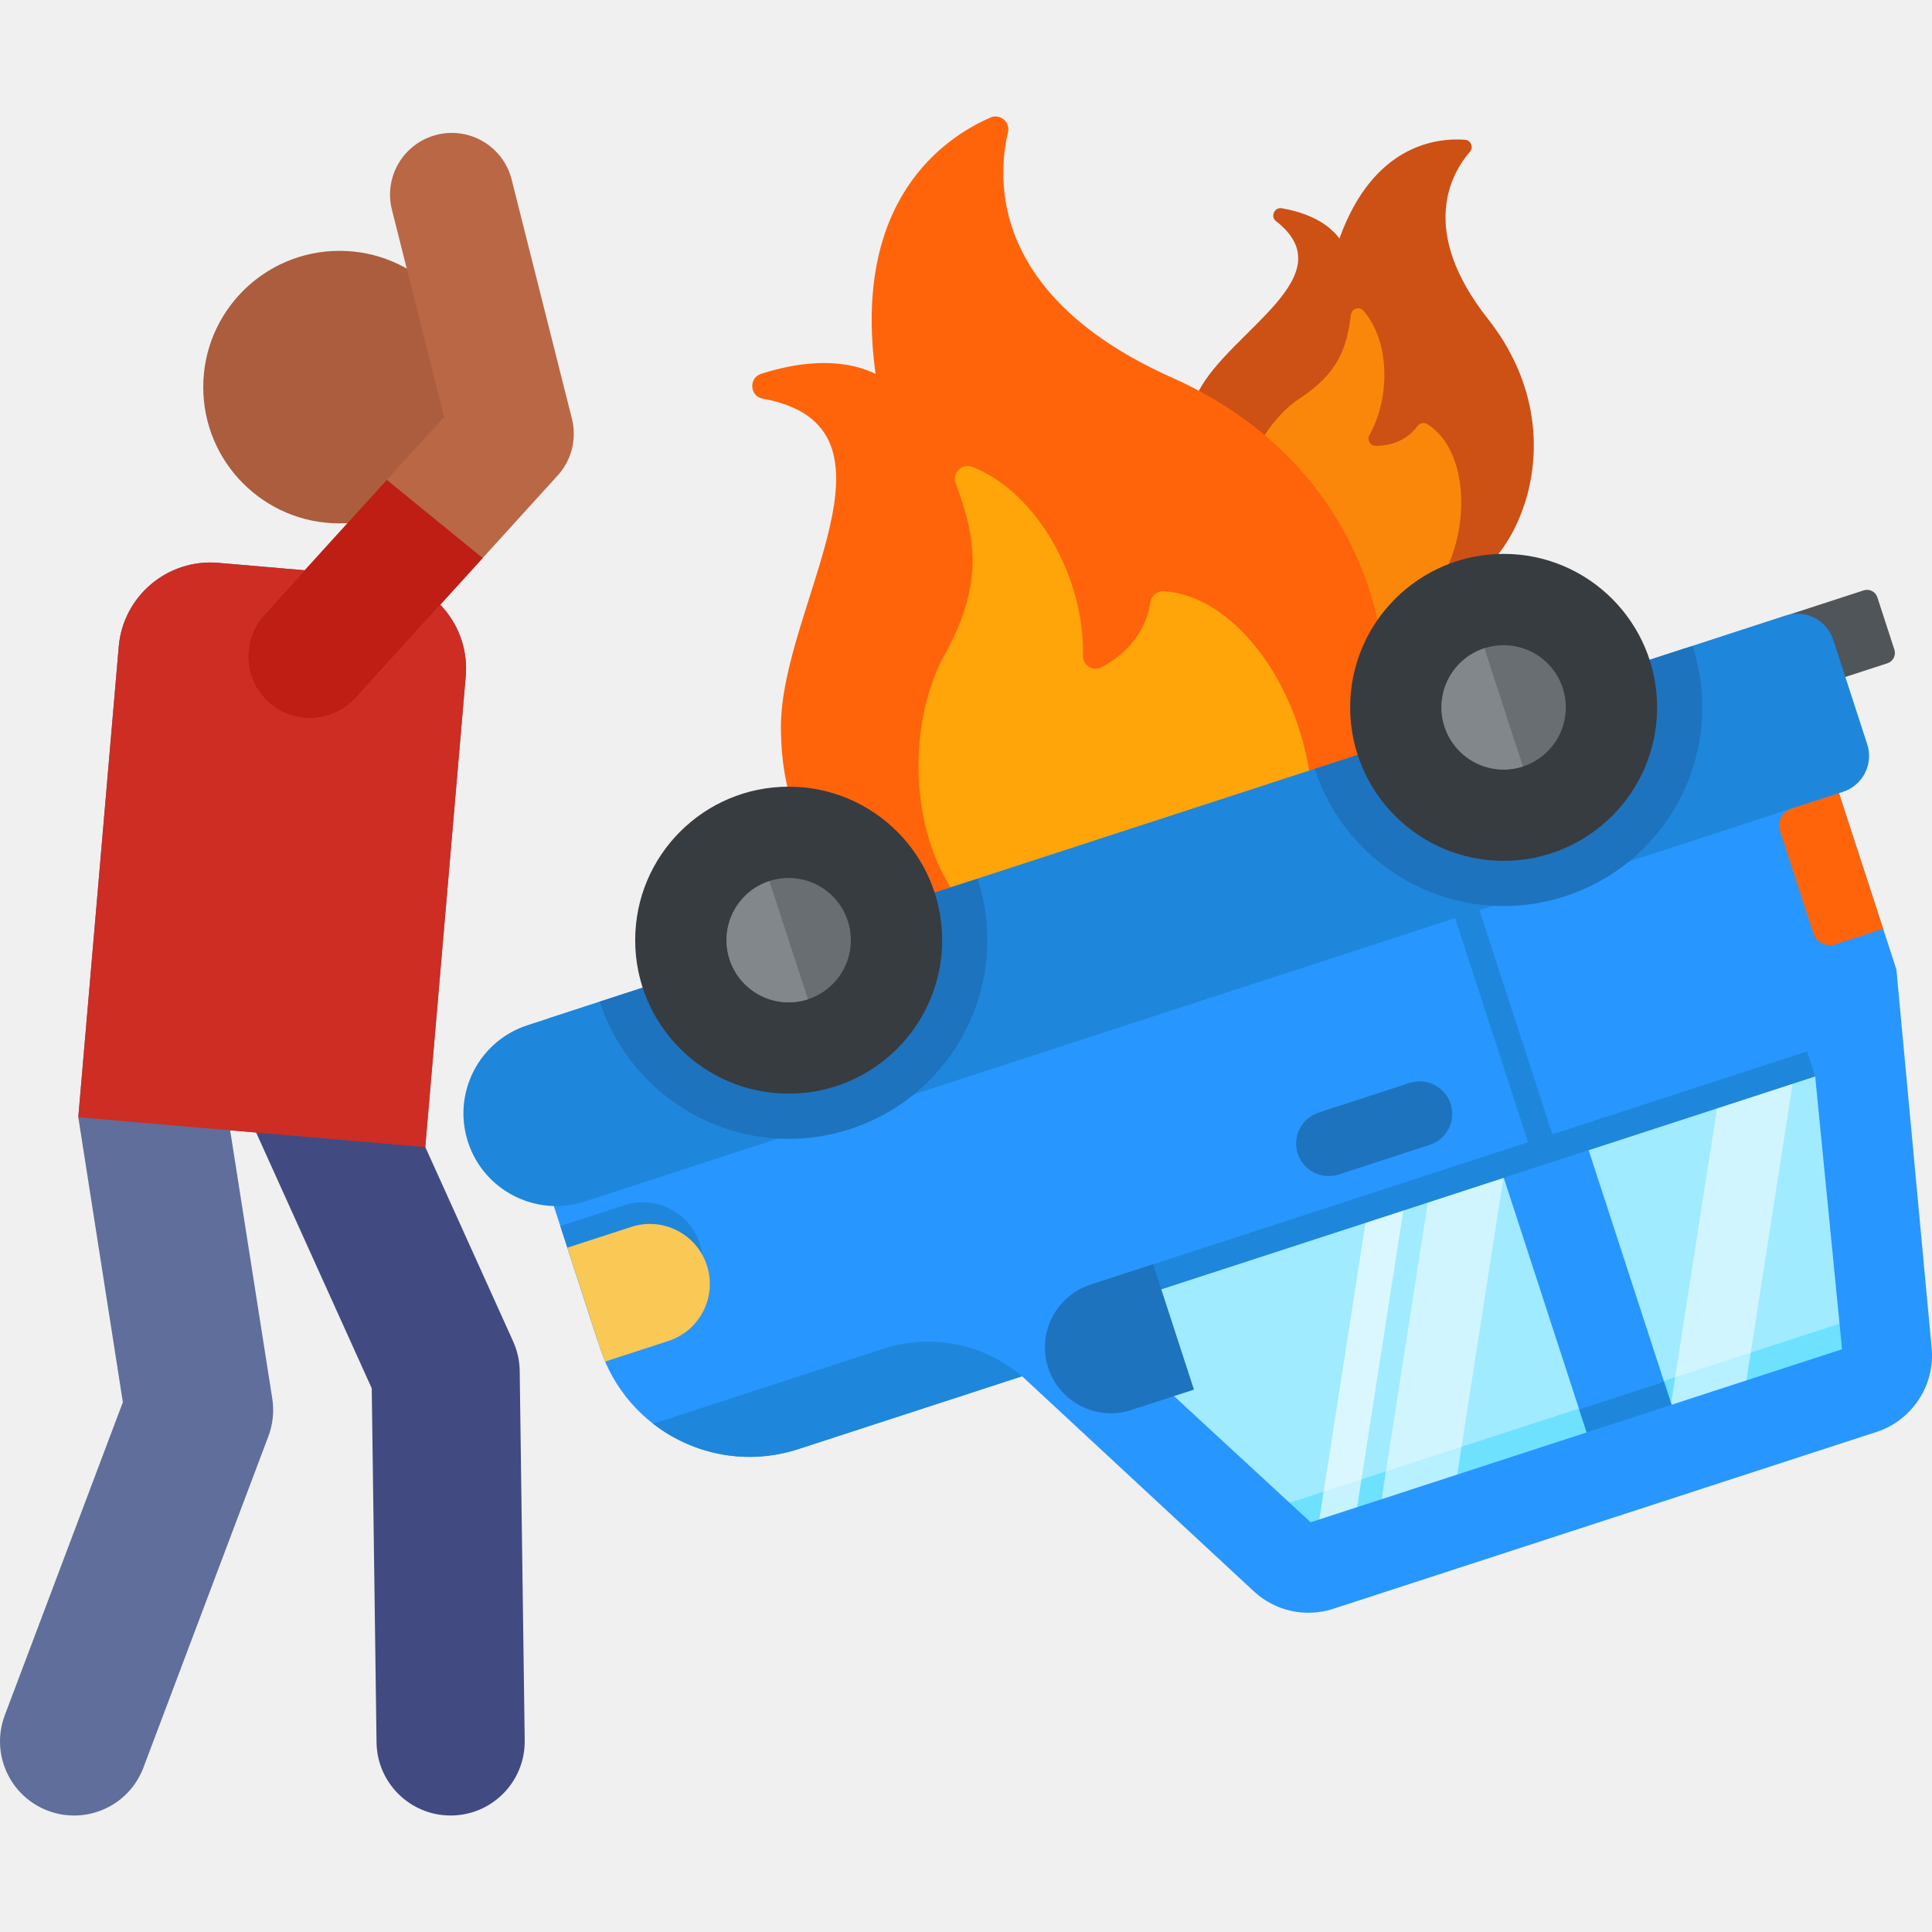
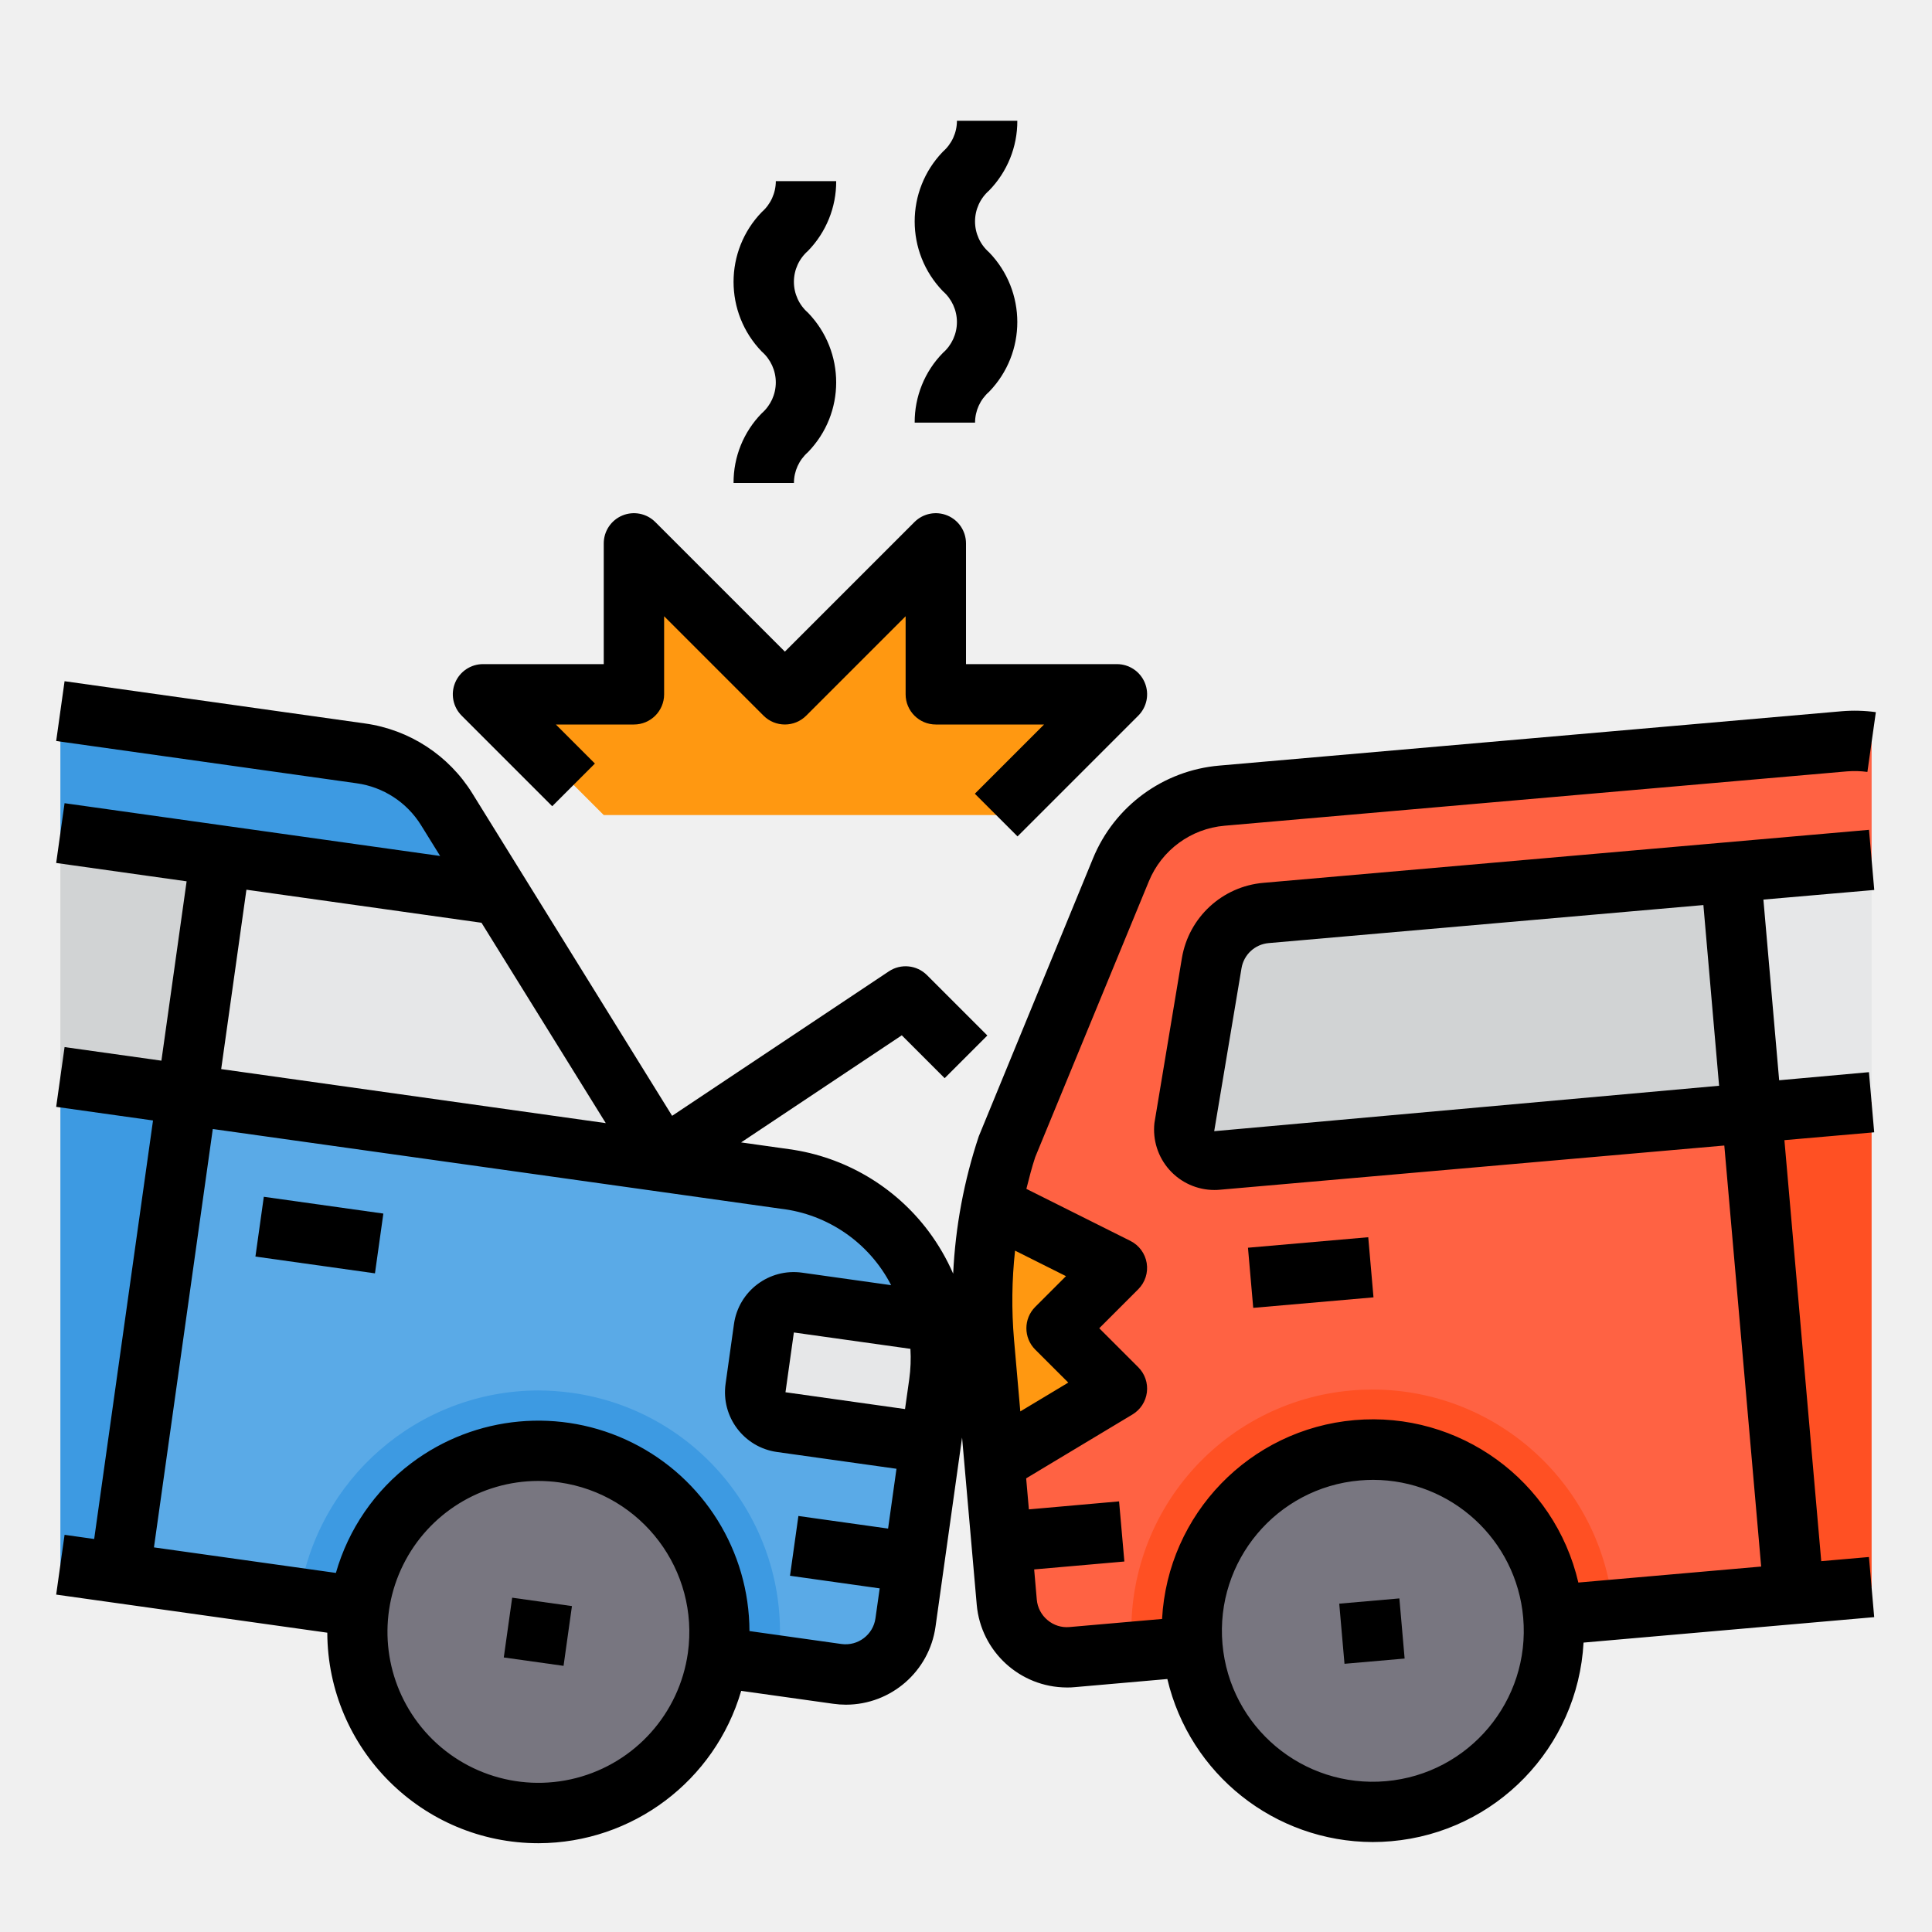
- <svg xmlns="http://www.w3.org/2000/svg" version="1.1" id="Capa_1" x="0px" y="0px" viewBox="0 0 512 512" style="enable-background:new 0 0 512 512;" xml:space="preserve">
-   <path style="fill:#5F6E9B;" d="M101.204,152.887l-43.345-3.726c-13.424-1.154-25.242,8.792-26.395,22.216L20.748,296.083  c0.032,0.286,11.812,75.52,11.812,75.52L1.269,454.564c-3.828,10.146,1.296,21.473,11.441,25.3c10.1,3.811,21.456-1.251,25.3-11.441  l33.12-87.811c1.199-3.18,1.553-6.617,1.025-9.974l-11.161-71.092l51.704,4.445l10.721-124.707  C124.574,165.858,114.627,154.04,101.204,152.887z" />
-   <path style="fill:#FA870A;" d="M322.236,151.039c0,0-6.657-34.652,14.088-48.452c20.744-13.8,17.762-28.513,17.762-28.513  s23.102,6.004,26.017,24.508c0,0,30.113,26.649,4.909,64.061C359.806,200.056,322.236,151.039,322.236,151.039z" />
-   <path style="fill:#FFA50A;" d="M242.386,257.855c0,0-26.284-46.17-11.684-86.873c14.6-40.703,11.684-68.295,11.684-68.295  s43.791,21.329,52.007,35.482c0,0,3.808-23.002,23.646,0.535c19.837,23.537,49.499,53.028,39.759,84.935  C348.057,255.545,242.386,257.855,242.386,257.855z" />
-   <path style="fill:#CD5014;" d="M394.274,84.454c-18.42-23.34-9.697-38.506-4.728-44.236c1.035-1.193,0.257-3.067-1.318-3.181  c-7.584-0.55-24.241,1.329-33.208,26.016c-0.018,0.051-0.03,0.104-0.048,0.155c-3.74-4.996-10.136-7.121-15.285-8.016  c-1.96-0.341-3.092,2.194-1.524,3.418c18.574,14.5-12.072,28.984-20.505,45.042c-10.93,20.813,1.528,33.403,8.858,38.597  c1.421,1.007,3.381-0.247,3.014-1.949c-2.785-12.873,5.159-28.284,14.95-34.744c9.9-6.532,12.408-12.947,13.511-22.126  c0.197-1.644,2.266-2.317,3.356-1.07c6.929,7.921,7.224,22.808,1.578,32.95c-0.716,1.285,0.221,2.875,1.692,2.86  c3.129-0.033,7.801-0.911,11.024-5.24c0.594-0.798,1.686-1.082,2.538-0.57c10.263,6.175,12.059,25.845,4.182,40.379  c-0.75,1.383,0.429,3.043,1.984,2.815C400.341,153.213,419.473,116.385,394.274,84.454z" />
-   <path style="fill:#FF640A;" d="M310.615,100.078c-47.753-21.314-46.551-52.062-43.488-65.046c0.638-2.703-2.103-4.987-4.65-3.878  c-12.262,5.336-36.674,21.865-30.482,67.643c0.013,0.094,0.038,0.187,0.053,0.281c-9.906-4.728-21.604-2.815-30.356-0.005  c-3.332,1.069-3.024,5.942,0.419,6.569c40.773,7.418,4.865,55.006,4.843,86.905c-0.028,41.345,29.658,50.785,45.318,52.889  c3.036,0.407,5.066-3.146,3.102-5.496c-14.851-17.778-15.062-48.27-5.087-66.328c10.087-18.26,8.755-30.3,2.976-45.499  c-1.035-2.721,1.638-5.458,4.353-4.407c17.261,6.68,29.879,29.628,29.367,50.036c-0.065,2.586,2.693,4.298,4.972,3.074  c4.847-2.606,11.408-7.789,12.892-17.166c0.273-1.728,1.742-3.063,3.488-2.959c21.03,1.238,39.892,30.412,39.488,59.482  c-0.038,2.766,3.152,4.39,5.39,2.764C376.217,202.228,375.944,129.237,310.615,100.078z" />
-   <polygon style="fill:#A0EBFF;" points="266.349,345.776 485.005,274.584 493.855,363.063 343.278,412.09 " />
-   <polygon style="fill:#6EE1FF;" points="331.7,401.52 343.01,411.27 493.588,362.243 492.286,349.235 " />
-   <g>
-     <polygon style="opacity:0.5;fill:#FFFFFF;enable-background:new    ;" points="441.579,380.084 461.618,373.56 476.596,277.321    456.556,283.847  " />
-     <polygon style="opacity:0.5;fill:#FFFFFF;enable-background:new    ;" points="399.948,302.278 379.909,308.802 365.095,403.992    367.161,404.314 384.971,398.515  " />
-     <polygon style="opacity:0.61;fill:#FFFFFF;enable-background:new    ;" points="348.432,410.412 358.452,407.15 373.429,310.912    363.409,314.175  " />
-   </g>
-   <path style="fill:#50555A;" d="M448.555,171.214l45.34-14.762c1.51-0.492,3.133,0.334,3.624,1.844l4.51,13.854  c0.492,1.51-0.333,3.133-1.844,3.624l-45.34,14.762L448.555,171.214z" />
-   <path style="fill:#2896FF;" d="M159.042,357.31c7.121,21.874,30.627,33.838,52.501,26.715l59.308-19.31l61.48,57.052  c5.641,5.208,13.68,6.966,20.98,4.589l144.03-46.894c9.405-3.063,15.529-12.43,14.559-22.275l-9.341-100.287l-30.212-92.79  c-0.65,0.165-25.908,7.737-25.908,7.737l-300.8,97.937c0,0-12.857,5.709-13.169,5.918  C134.601,282.244,150.143,329.981,159.042,357.31z M287.688,348.348l11.137-3.626l-0.044-0.136l99.727-32.47l21.975,67.491  l-73.146,23.815L287.688,348.348z M488.163,357.57l-45.184,14.711l-21.975-67.492l60.033-19.546L488.163,357.57z" />
-   <path style="fill:#1E87DC;" d="M124.026,302.654c-4.2-12.899,2.852-26.76,15.752-30.959L473.19,163.139  c5.267-1.715,10.927,1.164,12.641,6.432l8.999,27.639c1.715,5.267-1.164,10.927-6.432,12.641L154.985,318.406  C142.086,322.606,128.225,315.553,124.026,302.654z" />
-   <path style="fill:#1E73BE;" d="M349.447,294.845l24.107-7.849c4.531-1.476,9.4,1.002,10.875,5.534  c1.476,4.531-1.001,9.4-5.533,10.876l-24.107,7.849c-4.531,1.476-9.4-1.002-10.875-5.534S344.916,296.321,349.447,294.845z" />
-   <path style="fill:#1E87DC;" d="M175.269,349.624c8.347-2.717,12.91-11.687,10.192-20.033c-2.717-8.347-11.687-12.91-20.034-10.192  l-16.934,5.513c1.921,5.902,7.74,23.772,9.841,30.226L175.269,349.624z" />
-   <path style="fill:#FAC855;" d="M160.371,360.825l16.767-5.459c8.347-2.717,12.91-11.687,10.192-20.033  c-2.717-8.347-11.687-12.91-20.034-10.192l-16.934,5.513C159.883,359.892,159.329,358.385,160.371,360.825z" />
-   <path style="fill:#FF640A;" d="M471.7,220.166c-0.793-2.437,0.539-5.055,2.975-5.849l12.675-4.127l11.703,35.944l-12.675,4.127  c-2.437,0.793-5.055-0.539-5.849-2.976L471.7,220.166z" />
-   <path style="fill:#1E73BE;" d="M256.968,233.538l-98.014,31.913l0,0c9.002,27.646,38.71,42.76,66.355,33.759  c27.63-8.996,42.74-38.674,33.774-66.305C257.773,233.297,256.968,233.538,256.968,233.538z" />
-   <circle style="fill:#373C41;" cx="209.007" cy="249.153" r="40.675" />
-   <circle style="fill:#696E73;" cx="209.007" cy="249.153" r="16.475" />
-   <path style="fill:#82878C;" d="M214.112,264.819l-10.202-31.333c-8.652,2.817-13.383,12.115-10.565,20.767  S205.459,267.636,214.112,264.819z" />
-   <g>
-     <rect x="418.893" y="369.685" transform="matrix(0.9509 -0.3096 0.3096 0.9509 -94.2811 151.6677)" style="fill:#1E87DC;" width="23.66" height="6.407" />
-     <rect x="285.142" y="309.362" transform="matrix(0.9509 -0.3096 0.3096 0.9509 -77.938 134.5615)" style="fill:#1E87DC;" width="199.711" height="6.961" />
-   </g>
-   <path style="fill:#1E73BE;" d="M277.783,362.471c-2.987-9.173,2.028-19.03,11.201-22.017l16.61-5.408l10.816,33.219l-16.61,5.408  C290.627,376.66,280.769,371.644,277.783,362.471L277.783,362.471z" />
-   <g>
-     <path style="fill:#1E87DC;" d="M173.067,377.301c10.543,8.192,24.828,11.181,38.479,6.737l59.308-19.31   c-10.147-8.664-24.07-11.428-36.757-7.298L173.067,377.301z" />
-     <rect x="394.787" y="235.239" transform="matrix(0.9509 -0.3096 0.3096 0.9509 -64.3278 136.5858)" style="fill:#1E87DC;" width="6.788" height="71.466" />
-   </g>
-   <path style="fill:#1E73BE;" d="M446.44,171.848l-98.014,31.913l0,0c9.002,27.646,38.71,42.76,66.355,33.759  c27.63-8.996,42.74-38.674,33.774-66.305C447.244,171.607,446.44,171.848,446.44,171.848z" />
-   <circle style="fill:#373C41;" cx="398.48" cy="187.46" r="40.675" />
-   <circle style="fill:#696E73;" cx="398.48" cy="187.46" r="16.475" />
-   <path style="fill:#82878C;" d="M403.584,203.129l-10.202-31.333c-8.652,2.817-13.383,12.115-10.565,20.767  S394.932,205.946,403.584,203.129z" />
-   <path style="fill:#414B82;" d="M119.413,481.127c-10.721,0.001-19.481-8.616-19.627-19.369l-1.269-93.832l-33.428-73.97  c-4.466-9.882-0.075-21.512,9.807-25.978c9.881-4.467,21.511-0.075,25.978,9.807l35.113,77.7c1.111,2.46,1.704,5.122,1.741,7.82  l1.325,97.923c0.147,10.843-8.524,19.751-19.366,19.897C119.593,481.126,119.503,481.127,119.413,481.127z" />
-   <path style="fill:#CD2D23;" d="M112.699,303.989l-91.952-7.905l10.717-124.706c1.153-13.416,12.973-23.372,26.396-22.217  l43.344,3.726c13.424,1.154,23.371,12.971,22.216,26.396L112.699,303.989z" />
-   <circle style="fill:#AB5D3E;" cx="89.976" cy="102.59" r="36.113" />
-   <path style="fill:#BA6746;" d="M135.593,47.59l15.976,63.388c1.339,5.313-0.07,10.943-3.754,15L94.238,184.96  c-6.076,6.689-16.423,7.185-23.113,1.11c-6.693-6.072-7.185-16.423-1.11-23.113l47.678-52.49l-13.831-54.881  c-2.209-8.762,3.105-17.656,11.867-19.864C124.48,33.517,133.384,38.82,135.593,47.59z" />
-   <path style="fill:#BE1E14;" d="M102.516,127.175l-32.501,35.782c-6.076,6.689-5.583,17.041,1.11,23.113  c6.689,6.075,17.037,5.58,23.113-1.11l33.672-37.069L102.516,127.175z" />
-   <g>
- </g>
-   <g>
- </g>
-   <g>
- </g>
-   <g>
- </g>
-   <g>
- </g>
-   <g>
- </g>
-   <g>
- </g>
-   <g>
- </g>
-   <g>
- </g>
-   <g>
- </g>
-   <g>
- </g>
-   <g>
- </g>
-   <g>
- </g>
-   <g>
- </g>
-   <g>
- </g>
+ <svg xmlns="http://www.w3.org/2000/svg" height="512" viewBox="0 0 64 64" width="512">
+   <path d="m62 28.48v8.03l-3.97.35-.7-7.97z" fill="#e6e7e8" />
+   <path d="m62 36.51v16.07l-2.58.22-1.39-15.94z" fill="#ff5023" />
+   <path d="m51.45 53.5a6 6 0 1 1 -6.5-5.45 6 6 0 0 1 6.5 5.45z" fill="#787680" />
+   <path d="m40.14 31.9-.9 5.41a1 1 0 0 0 1.08 1.1l17.71-1.55 1.39 15.94-5.98.53-1.99.17a6 6 0 0 0 -11.95 1.05l-1.99.17-1.99.17a2 2 0 0 1 -2.17-1.81l-.18-2-.23-2.64 4.06-2.44-2-2 2-2-4.16-2.08a19.776 19.776 0 0 1 .53-1.97l3.76-9.13a3.994 3.994 0 0 1 3.35-2.47l20.61-1.8a3.078 3.078 0 0 1 .91.04v3.89l-4.67.41-15.39 1.35a2 2 0 0 0 -1.8 1.66z" fill="#ff6243" />
+   <path d="m57.33 28.89.7 7.97-17.71 1.55a1 1 0 0 1 -1.08-1.1l.9-5.41a2 2 0 0 1 1.8-1.66z" fill="#d1d3d4" />
+   <path d="m37 42-2 2 2 2-4.06 2.44-.35-3.98a16.447 16.447 0 0 1 .25-4.54z" fill="#ff9811" />
+   <path d="m31.04 43.8a5.737 5.737 0 0 1 .07 2.03l-.28 1.98-4.95-.7a1 1 0 0 1 -.85-1.13l.28-1.98a.99.99 0 0 1 1.13-.85z" fill="#e6e7e8" />
+   <path d="m18.67 48.12a6 6 0 1 1 -6.78 5.1 6 6 0 0 1 6.78-5.1z" fill="#787680" />
+   <path d="m25.88 47.11 4.95.7-.83 5.94a2.011 2.011 0 0 1 -2.26 1.7l-1.98-.28-1.98-.28a6 6 0 0 0 -11.89-1.67l-1.98-.28-5.94-.83 2.23-15.85 15.84 2.23 3.96.56a5.989 5.989 0 0 1 5.04 4.75l-4.6-.65a.99.99 0 0 0 -1.13.85l-.28 1.98a1 1 0 0 0 .85 1.13z" fill="#5aaae7" />
+   <path d="m21.96 38.36.08.13-15.84-2.23 1.11-7.92 8.78 1.24.31-.19z" fill="#e6e7e8" />
+   <path d="m7.31 28.34-1.11 7.92-4.2-.59v-8.08z" fill="#d1d3d4" />
+   <path d="m2 35.67 4.2.59-2.23 15.85-1.97-.28z" fill="#3d9ae2" />
+   <path d="m16.4 29.39-.31.19-8.78-1.24-5.31-.75v-4.03l9.95 1.4a3.991 3.991 0 0 1 2.85 1.85z" fill="#3d9ae2" />
+   <path d="m19 26-3-3h5v-5l5 5 5-5v5h6l-4 4h-13z" fill="#ff9811" />
+   <path d="m25.76 55.17-1.98-.28a6 6 0 0 0 -11.89-1.67l-1.98-.28a8.028 8.028 0 0 1 7.92-6.88 8.436 8.436 0 0 1 1.12.08 8 8 0 0 1 6.81 9.03z" fill="#3d9ae2" />
+   <path d="m53.44 53.33-1.99.17a6 6 0 0 0 -11.95 1.05l-1.99.17a7.97 7.97 0 0 1 7.27-8.66c.23-.02.47-.03.7-.03a8.018 8.018 0 0 1 7.96 7.3z" fill="#ff5023" />
+   <path d="m9.593 38.923h2v4h-2z" transform="matrix(.139 -.99 .99 .139 -31.406 45.712)" />
+   <path d="m16.835 53.059h2v2h-2z" transform="matrix(.139 -.99 .99 .139 -38.18 64.197)" />
+   <path d="m62.087 29.481-.174-1.992-20.061 1.756a3 3 0 0 0 -2.7 2.493l-.91 5.462a2 2 0 0 0 1.986 2.22 1.74 1.74 0 0 0 .176-.008l16.716-1.465 1.221 13.947-6.056.53a6.991 6.991 0 0 0 -13.79 1.206l-3.067.268a.982.982 0 0 1 -.728-.231.994.994 0 0 1 -.355-.678l-.087-1 2.988-.262-.175-1.992-2.988.265-.09-1.028 3.522-2.116a1 1 0 0 0 .192-1.564l-1.293-1.292 1.293-1.293a1 1 0 0 0 -.26-1.6l-3.447-1.724c.09-.353.178-.707.293-1.052l3.762-9.131a2.989 2.989 0 0 1 2.513-1.847l20.613-1.8a3.142 3.142 0 0 1 .679.018l.28-1.98a5.1 5.1 0 0 0 -1.133-.03l-20.614 1.8a4.983 4.983 0 0 0 -4.188 3.079l-3.781 9.2a16.9 16.9 0 0 0 -.849 4.552 7.08 7.08 0 0 0 -.816-1.405 6.957 6.957 0 0 0 -4.616-2.719l-1.593-.224 5.323-3.548 1.42 1.42 1.414-1.414-2-2a1 1 0 0 0 -1.262-.125l-7.18 4.786-6.618-10.681a4.994 4.994 0 0 0 -3.553-2.316l-9.955-1.4-.278 1.981 9.954 1.4a2.994 2.994 0 0 1 2.133 1.389l.632 1.019-12.441-1.748-.278 1.98 4.321.608-.835 5.941-3.208-.45-.278 1.98 3.208.451-1.949 13.864-.981-.138-.278 1.98 8.981 1.262a7 7 0 0 0 7 6.974 7.012 7.012 0 0 0 6.711-5.047l3.049.428a3.019 3.019 0 0 0 .423.03 3 3 0 0 0 2.965-2.583l.88-6.267.486 5.543a3.006 3.006 0 0 0 2.982 2.737c.088 0 .176 0 .264-.011l3.068-.269a7.008 7.008 0 0 0 6.8 5.4q.306 0 .615-.027a6.986 6.986 0 0 0 6.372-6.58l9.628-.843-.174-1.992-1.58.138-1.22-13.947 2.974-.26-.174-1.992-2.974.268-.522-5.985zm-31.967 16.206-.14.99-3.96-.557.278-1.98 3.861.542a5.063 5.063 0 0 1 -.039 1.005zm-21.957-16.214 7.783 1.094v-.006l4.121 6.644-12.74-1.79zm14.624 25.281a5 5 0 0 1 -8.945 2.313 5 5 0 0 1 3.983-8.009 5.1 5.1 0 0 1 .706.049 5.007 5.007 0 0 1 4.256 5.647zm5.09-.294-3.05-.429a6.993 6.993 0 0 0 -11.2-5.563 6.934 6.934 0 0 0 -2.5 3.637l-6.027-.846 1.949-13.859 14.851 2.083 3.961.557a4.726 4.726 0 0 1 3.659 2.533l-2.947-.414a2 2 0 0 0 -2.259 1.7l-.278 1.98a2 2 0 0 0 1.7 2.26l3.961.556-.278 1.981-2.971-.417-.278 1.98 2.971.418-.14.99a1 1 0 0 1 -1.124.853zm7.435-12.186-1.019 1.019a1 1 0 0 0 0 1.414l1.095 1.093-1.589.955-.209-2.388a15.16 15.16 0 0 1 .035-2.938zm15.146 11.313a5 5 0 1 1 -5.416-4.545c.148-.013.3-.02.444-.02a5 5 0 0 1 4.972 4.565zm6.489-17.62-16.725 1.505.905-5.4a1 1 0 0 1 .9-.831l14.4-1.26z" />
+   <path d="m41.435 41.156h4v2h-4z" transform="matrix(.996 -.087 .087 .996 -3.509 3.946)" />
+   <path d="m44.477 53.023h2v2h-2z" transform="matrix(.996 -.087 .087 .996 -4.548 4.182)" />
+   <path d="m18.293 26.707 1.414-1.414-1.293-1.293h2.586a1 1 0 0 0 1-1v-2.586l3.293 3.293a1 1 0 0 0 1.414 0l3.293-3.293v2.586a1 1 0 0 0 1 1h3.586l-2.293 2.293 1.414 1.414 4-4a1 1 0 0 0 -.707-1.707h-5v-4a1 1 0 0 0 -1.707-.707l-4.293 4.293-4.293-4.293a1 1 0 0 0 -1.707.707v4h-4a1 1 0 0 0 -.707 1.707z" />
+   <path d="m24.3 16h2a1.36 1.36 0 0 1 .465-1.021 3.322 3.322 0 0 0 0-4.62 1.358 1.358 0 0 1 0-2.048 3.29 3.29 0 0 0 .935-2.311h-2a1.362 1.362 0 0 1 -.466 1.024 3.326 3.326 0 0 0 0 4.622 1.356 1.356 0 0 1 0 2.045 3.28 3.28 0 0 0 -.934 2.309z" />
+   <path d="m30.3 14h2a1.36 1.36 0 0 1 .465-1.021 3.322 3.322 0 0 0 0-4.62 1.358 1.358 0 0 1 0-2.048 3.29 3.29 0 0 0 .935-2.311h-2a1.362 1.362 0 0 1 -.466 1.024 3.326 3.326 0 0 0 0 4.622 1.356 1.356 0 0 1 0 2.045 3.28 3.28 0 0 0 -.934 2.309z" />
</svg>
